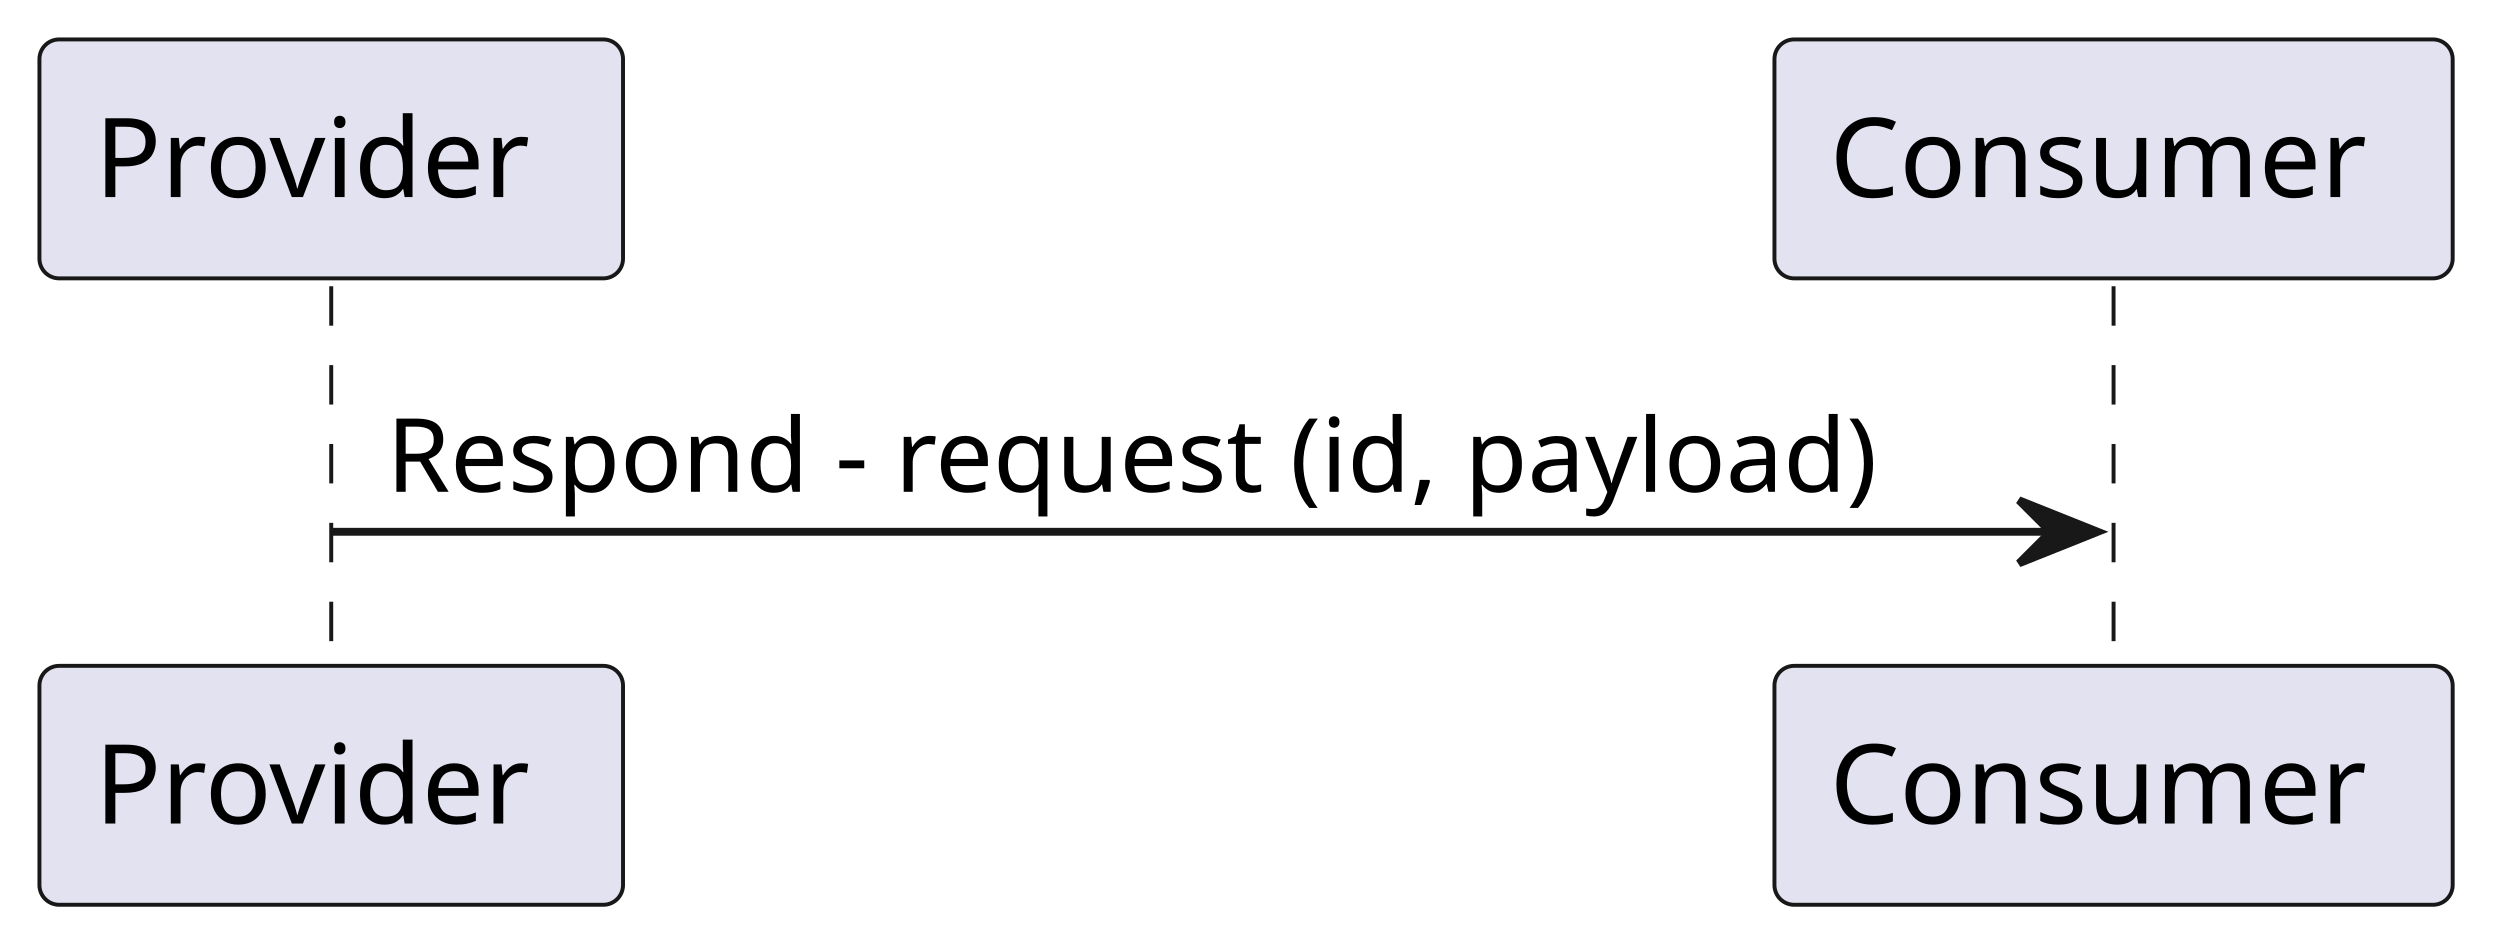
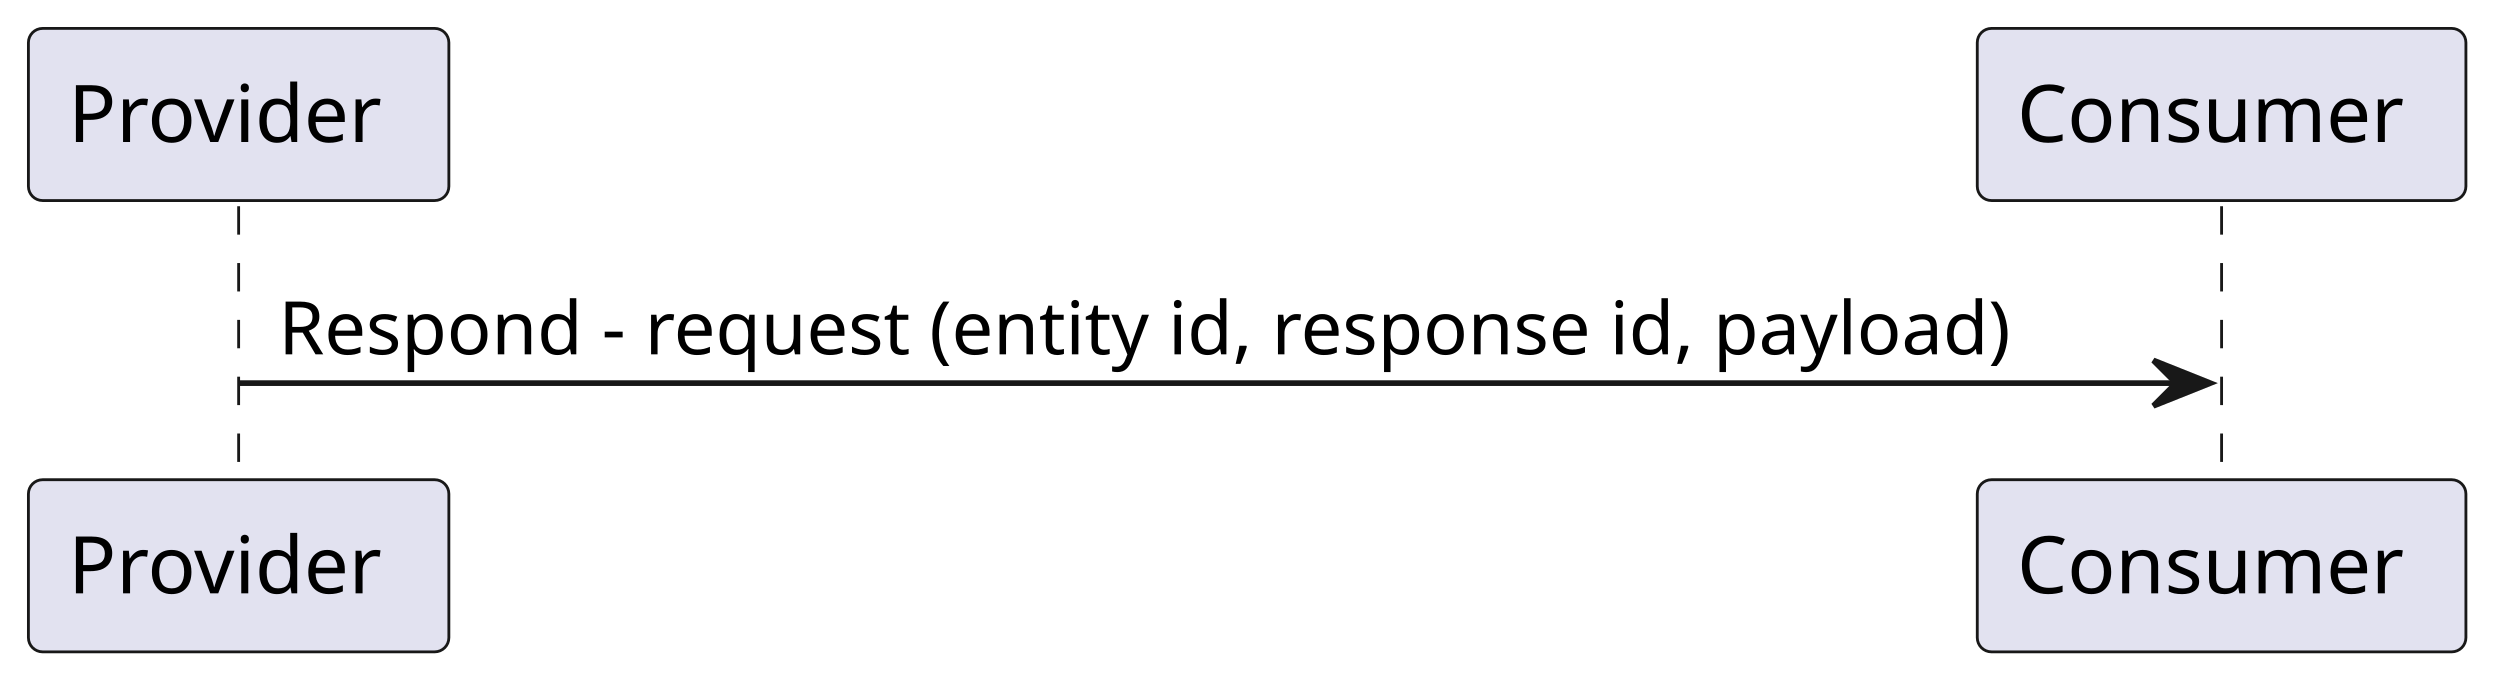
- <svg xmlns="http://www.w3.org/2000/svg" contentStyleType="text/css" height="120px" preserveAspectRatio="none" style="width:317px;height:120px;background:#FFFFFF;" version="1.1" viewBox="0 0 317 120" width="317px" zoomAndPan="magnify">
+ <svg xmlns="http://www.w3.org/2000/svg" contentStyleType="text/css" height="120px" preserveAspectRatio="none" style="width:440px;height:120px;background:#FFFFFF;" version="1.1" viewBox="0 0 440 120" width="440px" zoomAndPan="magnify">
  <defs />
  <g>
    <line style="stroke:#181818;stroke-width:0.5;stroke-dasharray:5.0,5.0;" x1="42" x2="42" y1="36.297" y2="85.43" />
-     <line style="stroke:#181818;stroke-width:0.5;stroke-dasharray:5.0,5.0;" x1="268" x2="268" y1="36.297" y2="85.43" />
+     <line style="stroke:#181818;stroke-width:0.5;stroke-dasharray:5.0,5.0;" x1="391" x2="391" y1="36.297" y2="85.43" />
    <rect fill="#E2E2F0" height="30.297" rx="2.5" ry="2.5" style="stroke:#181818;stroke-width:0.5;" width="74" x="5" y="5" />
    <text fill="#000000" font-family="sans-serif" font-size="14" lengthAdjust="spacing" textLength="60" x="12" y="24.995">Provider</text>
    <rect fill="#E2E2F0" height="30.297" rx="2.5" ry="2.5" style="stroke:#181818;stroke-width:0.5;" width="74" x="5" y="84.43" />
    <text fill="#000000" font-family="sans-serif" font-size="14" lengthAdjust="spacing" textLength="60" x="12" y="104.425">Provider</text>
-     <rect fill="#E2E2F0" height="30.297" rx="2.5" ry="2.5" style="stroke:#181818;stroke-width:0.5;" width="86" x="225" y="5" />
-     <text fill="#000000" font-family="sans-serif" font-size="14" lengthAdjust="spacing" textLength="72" x="232" y="24.995">Consumer</text>
-     <rect fill="#E2E2F0" height="30.297" rx="2.5" ry="2.5" style="stroke:#181818;stroke-width:0.5;" width="86" x="225" y="84.43" />
-     <text fill="#000000" font-family="sans-serif" font-size="14" lengthAdjust="spacing" textLength="72" x="232" y="104.425">Consumer</text>
-     <polygon fill="#181818" points="256,63.43,266,67.43,256,71.43,260,67.43" style="stroke:#181818;stroke-width:1.0;" />
-     <line style="stroke:#181818;stroke-width:1.0;" x1="42" x2="262" y1="67.43" y2="67.43" />
-     <text fill="#000000" font-family="sans-serif" font-size="13" lengthAdjust="spacing" textLength="202" x="49" y="62.364">Respond - request (id, payload)</text>
+     <rect fill="#E2E2F0" height="30.297" rx="2.5" ry="2.5" style="stroke:#181818;stroke-width:0.5;" width="86" x="348" y="5" />
+     <text fill="#000000" font-family="sans-serif" font-size="14" lengthAdjust="spacing" textLength="72" x="355" y="24.995">Consumer</text>
+     <rect fill="#E2E2F0" height="30.297" rx="2.5" ry="2.5" style="stroke:#181818;stroke-width:0.5;" width="86" x="348" y="84.43" />
+     <text fill="#000000" font-family="sans-serif" font-size="14" lengthAdjust="spacing" textLength="72" x="355" y="104.425">Consumer</text>
+     <polygon fill="#181818" points="379,63.43,389,67.43,379,71.43,383,67.43" style="stroke:#181818;stroke-width:1.0;" />
+     <line style="stroke:#181818;stroke-width:1.0;" x1="42" x2="385" y1="67.43" y2="67.43" />
+     <text fill="#000000" font-family="sans-serif" font-size="13" lengthAdjust="spacing" textLength="325" x="49" y="62.364">Respond - request (entity id, response id, payload)</text>
  </g>
</svg>
